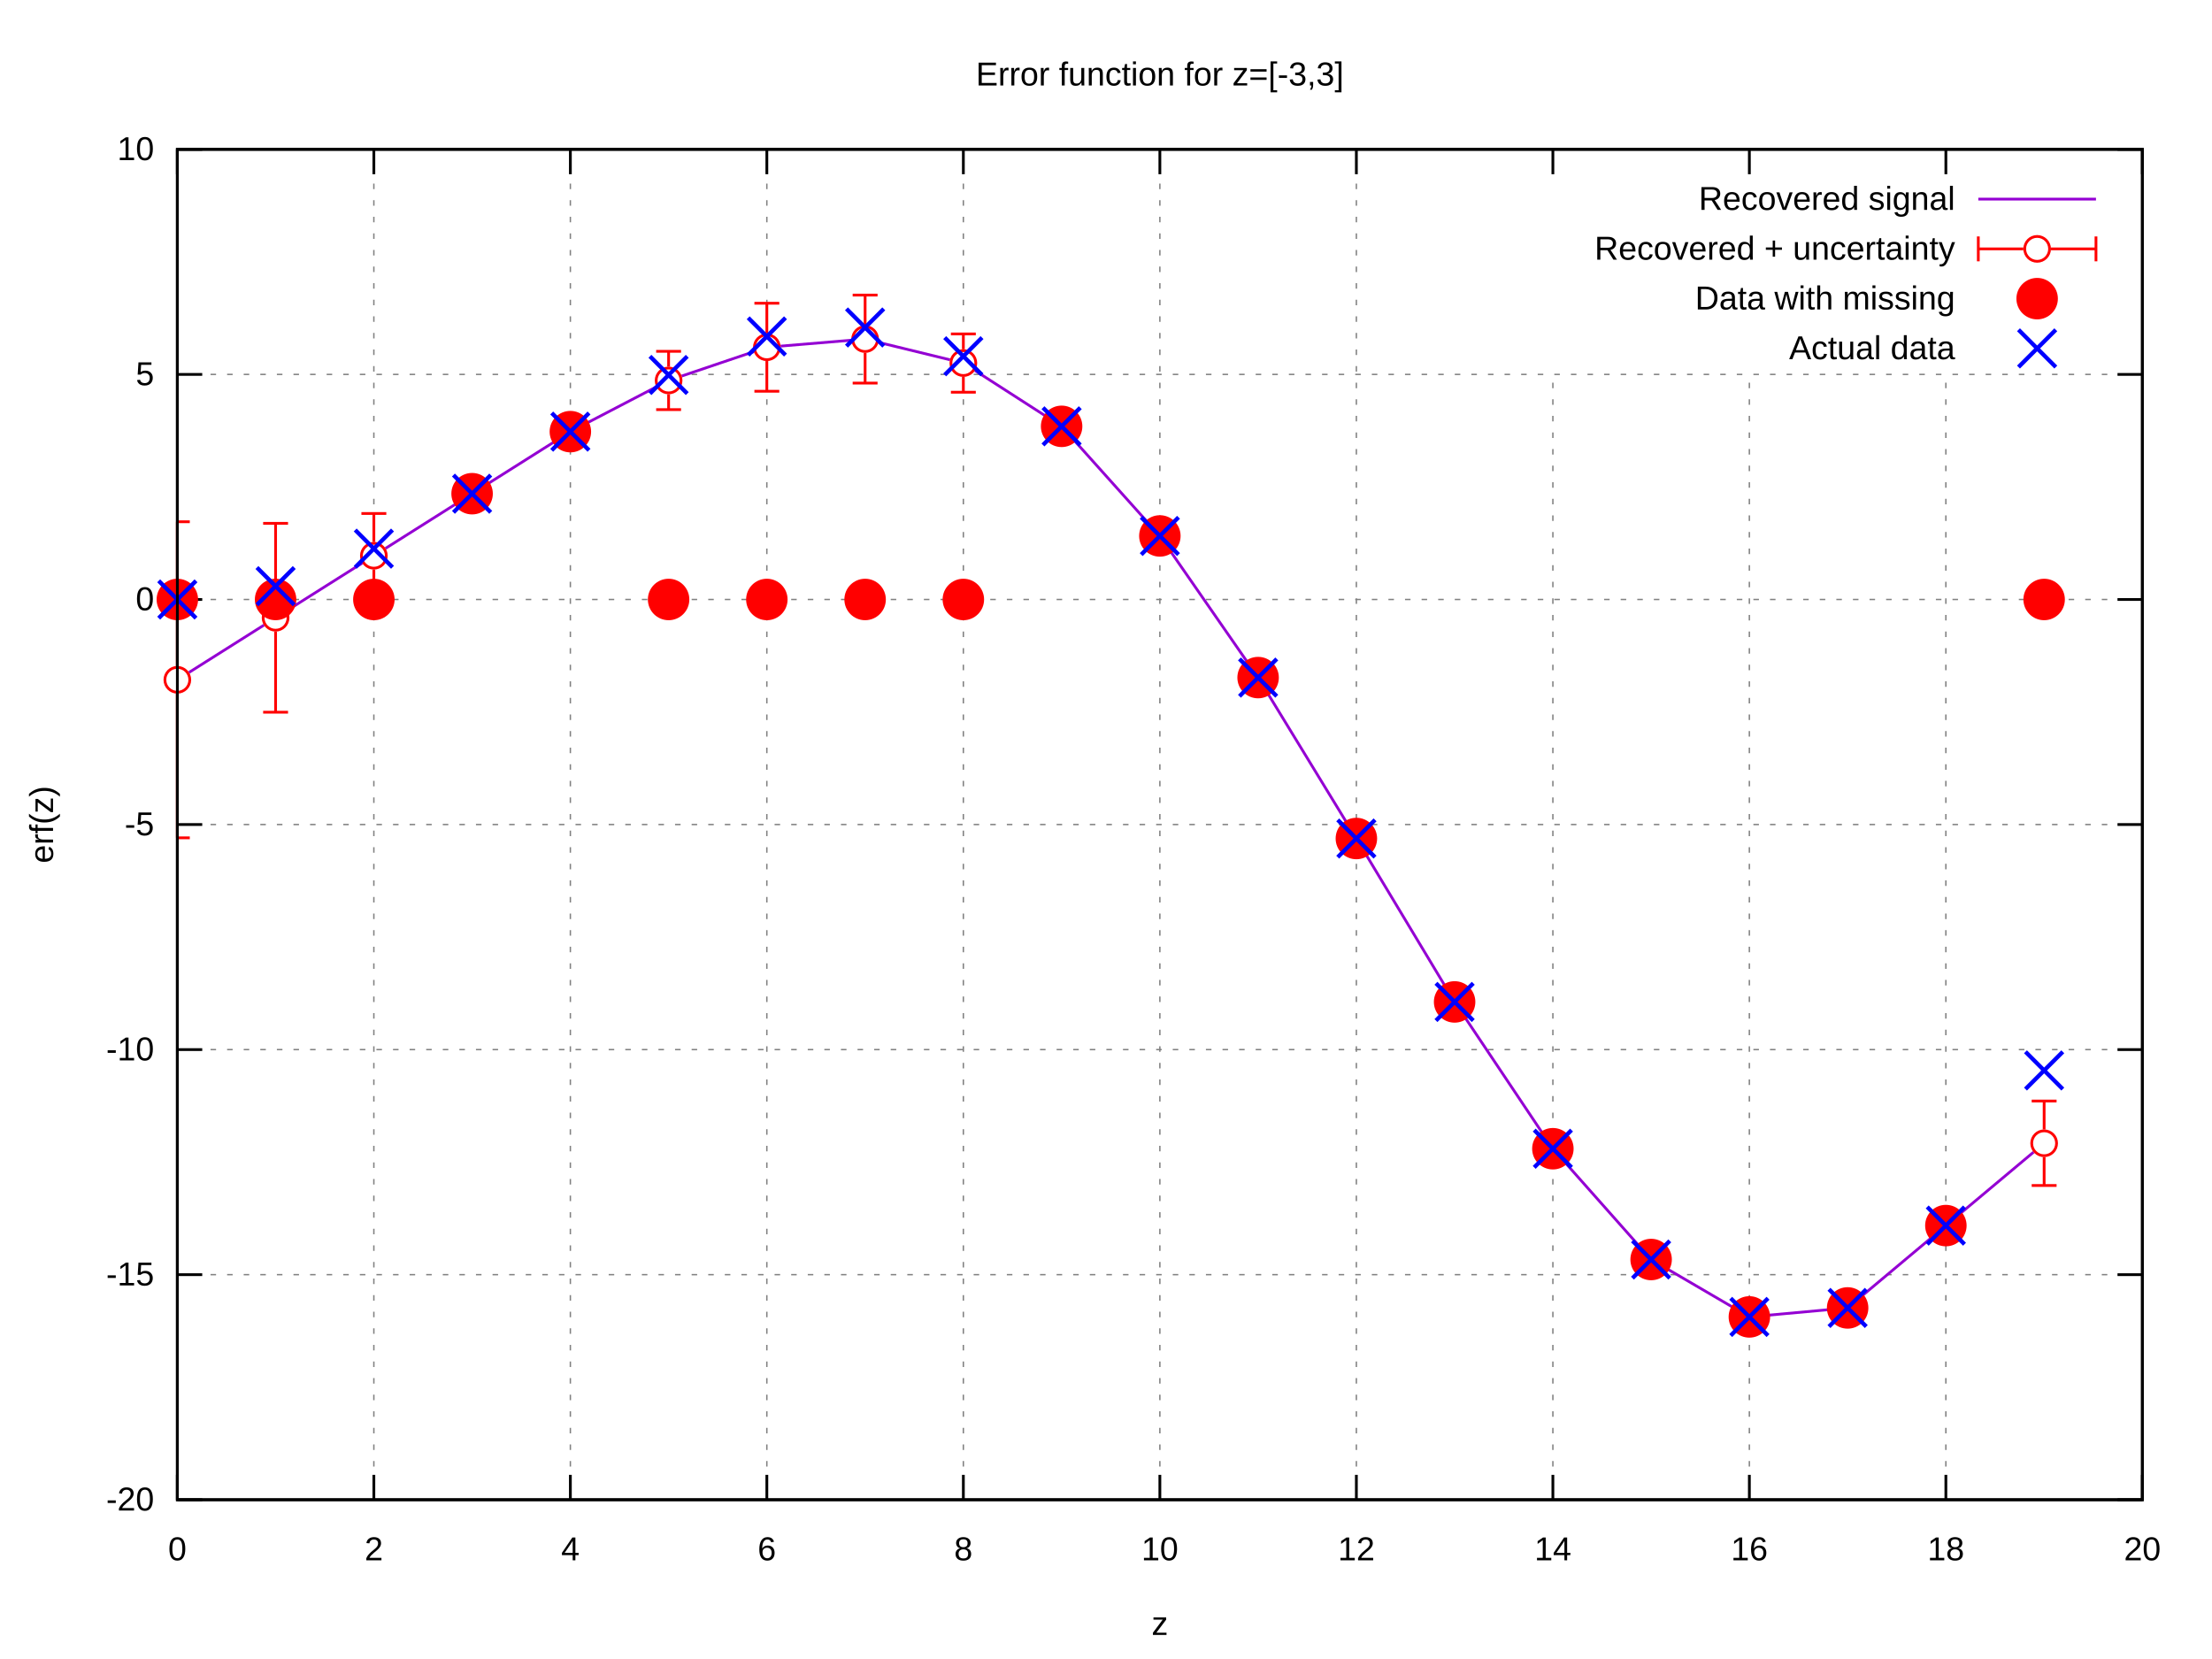
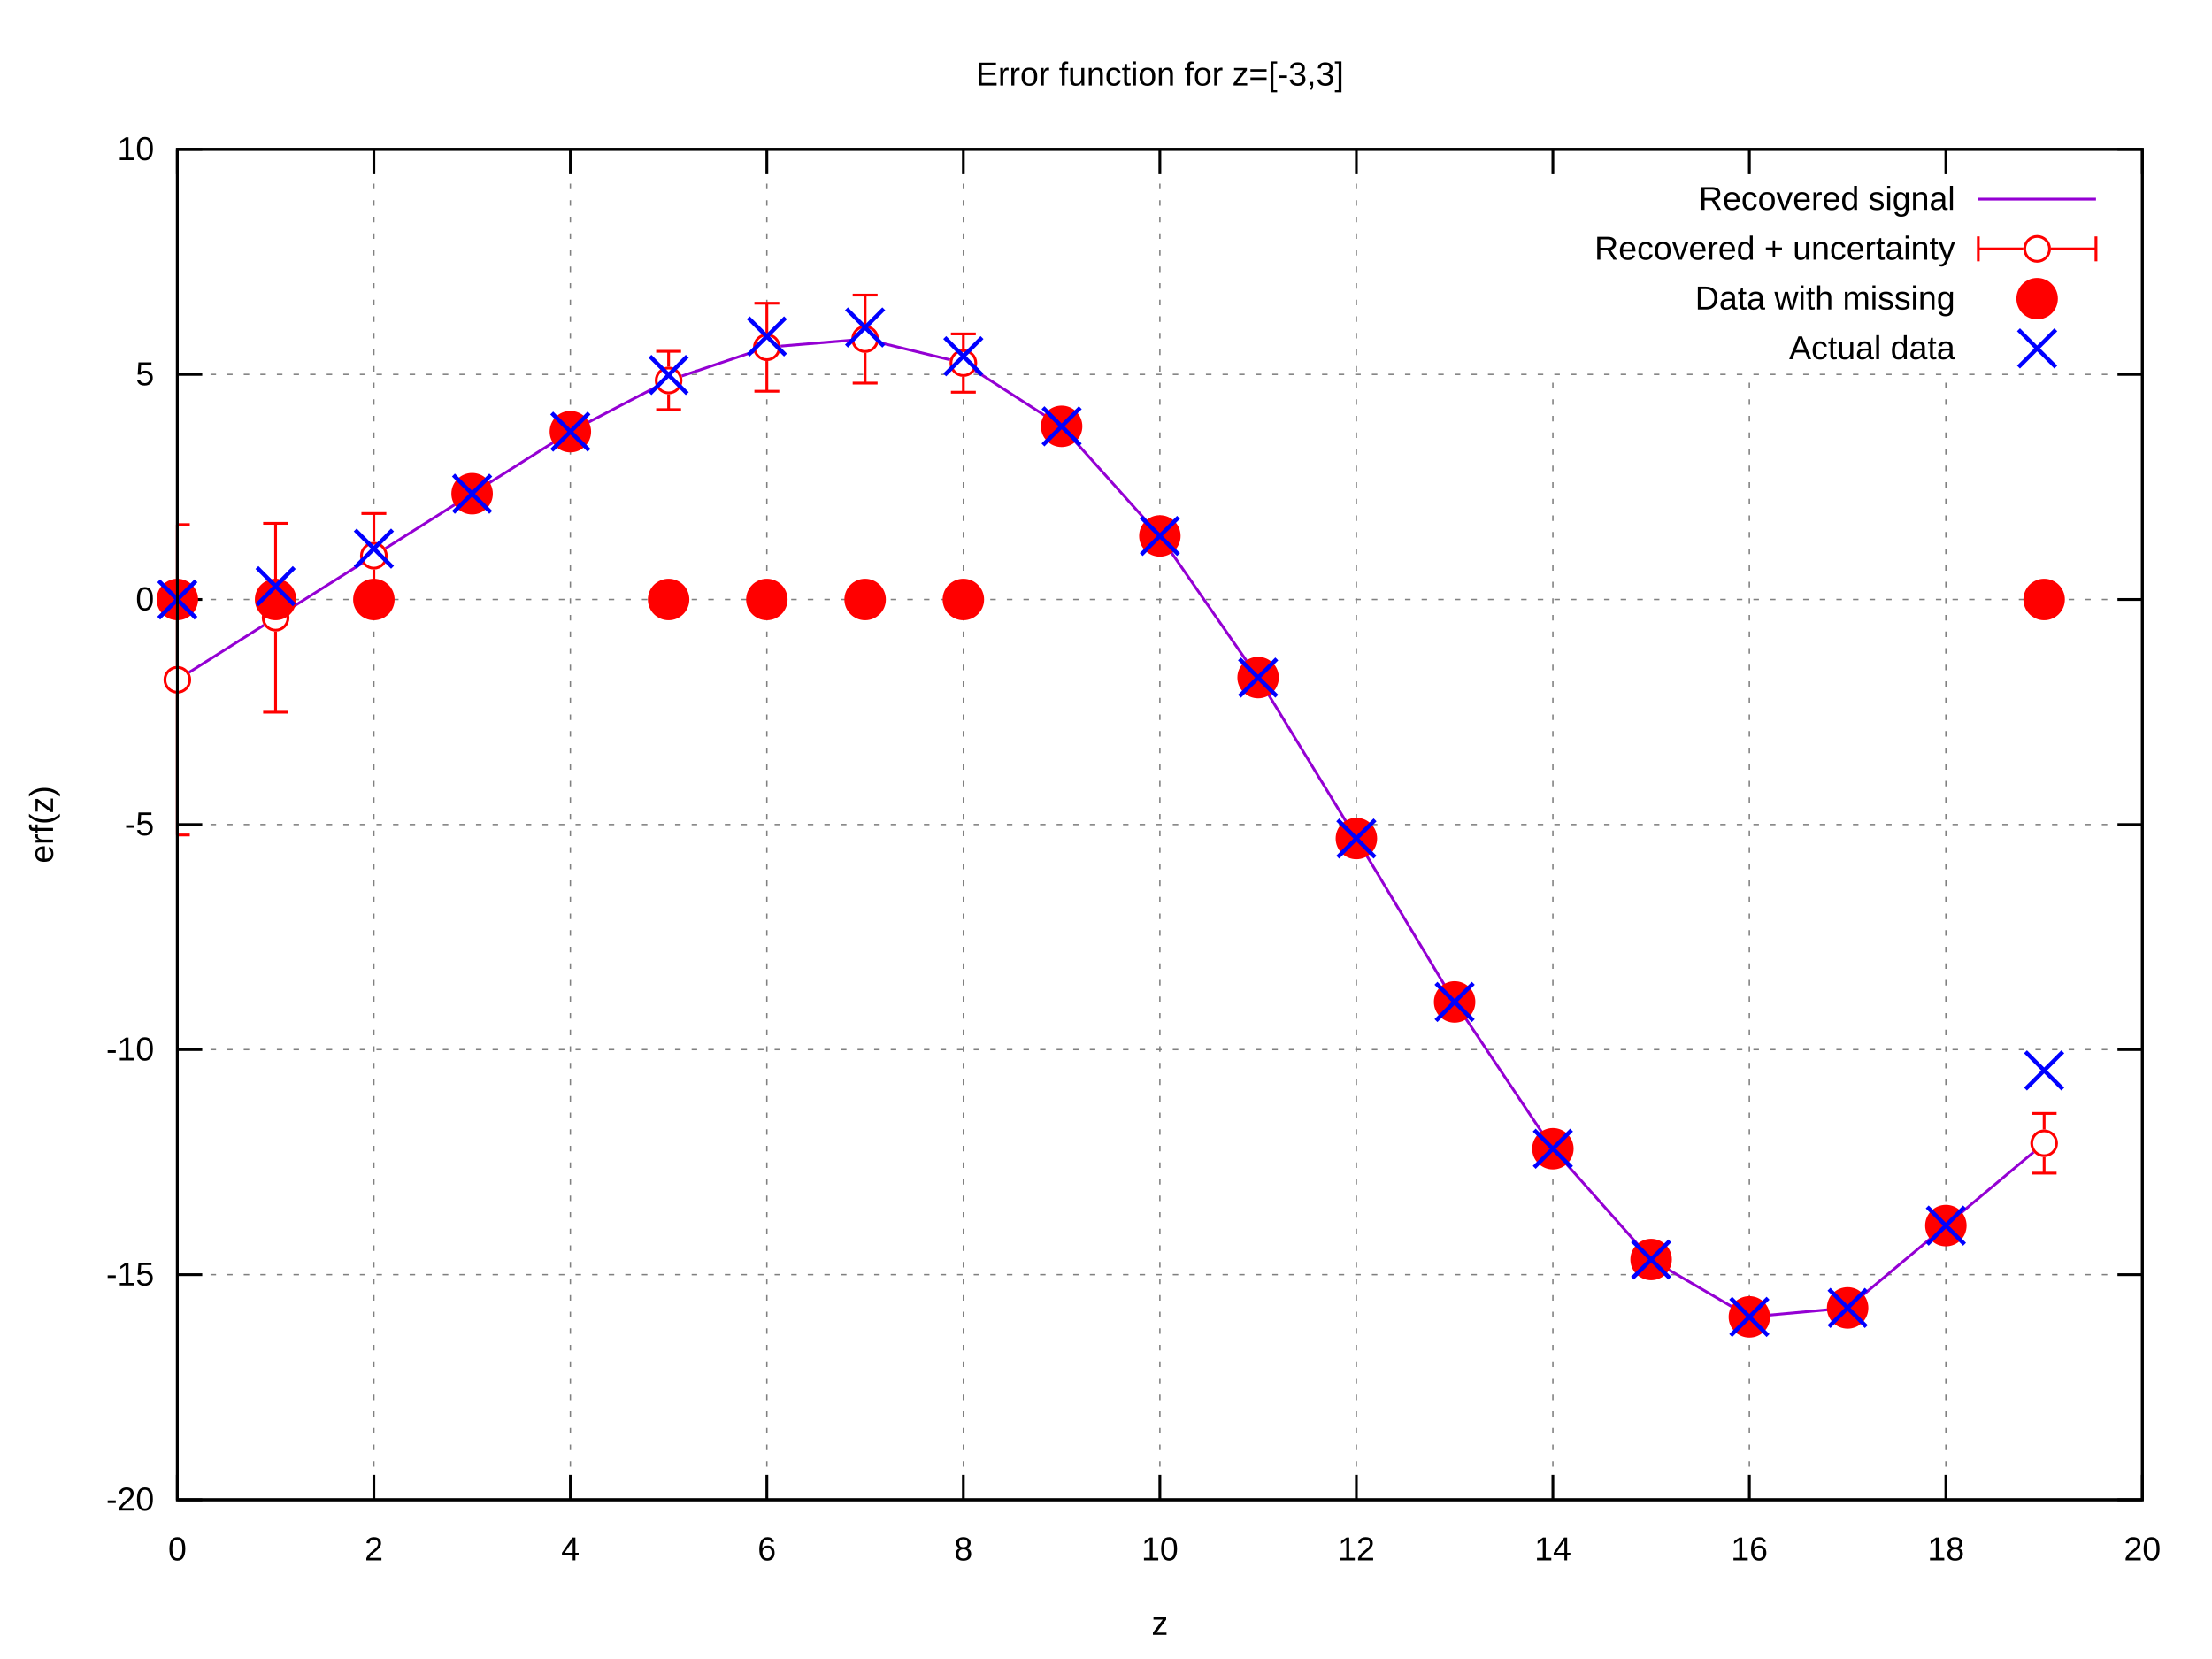
<svg xmlns="http://www.w3.org/2000/svg" xmlns:xlink="http://www.w3.org/1999/xlink" width="800" height="600" viewBox="0 0 800 600">
  <g id="gnuplot_canvas">
    <rect x="0" y="0" width="800" height="600" fill="none" />
    <defs>
      <circle id="gpDot" r="0.5" stroke-width="0.5" stroke="currentColor" />
      <path id="gpPt0" stroke-width="0.222" stroke="currentColor" d="M-1,0 h2 M0,-1 v2" />
      <path id="gpPt1" stroke-width="0.222" stroke="currentColor" d="M-1,-1 L1,1 M1,-1 L-1,1" />
      <path id="gpPt2" stroke-width="0.222" stroke="currentColor" d="M-1,0 L1,0 M0,-1 L0,1 M-1,-1 L1,1 M-1,1 L1,-1" />
      <rect id="gpPt3" stroke-width="0.222" stroke="currentColor" x="-1" y="-1" width="2" height="2" />
      <rect id="gpPt4" stroke-width="0.222" stroke="currentColor" fill="currentColor" x="-1" y="-1" width="2" height="2" />
      <circle id="gpPt5" stroke-width="0.222" stroke="currentColor" cx="0" cy="0" r="1" />
      <use xlink:href="#gpPt5" id="gpPt6" fill="currentColor" stroke="none" />
      <path id="gpPt7" stroke-width="0.222" stroke="currentColor" d="M0,-1.33 L-1.33,0.67 L1.33,0.67 z" />
      <use xlink:href="#gpPt7" id="gpPt8" fill="currentColor" stroke="none" />
      <use xlink:href="#gpPt7" id="gpPt9" stroke="currentColor" transform="rotate(180)" />
      <use xlink:href="#gpPt9" id="gpPt10" fill="currentColor" stroke="none" />
      <use xlink:href="#gpPt3" id="gpPt11" stroke="currentColor" transform="rotate(45)" />
      <use xlink:href="#gpPt11" id="gpPt12" fill="currentColor" stroke="none" />
      <path id="gpPt13" stroke-width="0.222" stroke="currentColor" d="M0,1.330 L1.265,0.411 L0.782,-1.067 L-0.782,-1.076 L-1.265,0.411 z" />
      <use xlink:href="#gpPt13" id="gpPt14" fill="currentColor" stroke="none" />
      <filter id="textbox" filterUnits="objectBoundingBox" x="0" y="0" height="1" width="1">
        <feFlood flood-color="white" flood-opacity="1" result="bgnd" />
        <feComposite in="SourceGraphic" in2="bgnd" operator="atop" />
      </filter>
      <filter id="greybox" filterUnits="objectBoundingBox" x="0" y="0" height="1" width="1">
        <feFlood flood-color="lightgrey" flood-opacity="1" result="grey" />
        <feComposite in="SourceGraphic" in2="grey" operator="atop" />
      </filter>
    </defs>
    <g fill="none" color="white" stroke="currentColor" stroke-width="1.00" stroke-linecap="butt" stroke-linejoin="miter">
</g>
    <g fill="none" color="black" stroke="currentColor" stroke-width="1.00" stroke-linecap="butt" stroke-linejoin="miter">
</g>
    <g fill="none" color="black" stroke="black" stroke-width="0.50" stroke-linecap="butt" stroke-linejoin="miter">
</g>
    <g fill="none" color="gray" stroke="currentColor" stroke-width="0.50" stroke-linecap="butt" stroke-linejoin="miter">
      <path stroke="gray" stroke-dasharray="2,4" class="gridline" d="M64.14,542.40 L774.82,542.40  " />
    </g>
    <g fill="none" color="gray" stroke="gray" stroke-width="1.00" stroke-linecap="butt" stroke-linejoin="miter">
</g>
    <g fill="none" color="black" stroke="currentColor" stroke-width="1.00" stroke-linecap="butt" stroke-linejoin="miter">
      <path stroke="black" d="M64.14,542.40 L73.14,542.40 M774.82,542.40 L765.82,542.40  " />
      <g transform="translate(55.75,546.30)" stroke="none" fill="black" font-family="Arial" font-size="12.00" text-anchor="end">
        <text>
          <tspan font-family="Arial">-20</tspan>
        </text>
      </g>
    </g>
    <g fill="none" color="black" stroke="currentColor" stroke-width="1.00" stroke-linecap="butt" stroke-linejoin="miter">
</g>
    <g fill="none" color="black" stroke="black" stroke-width="0.50" stroke-linecap="butt" stroke-linejoin="miter">
</g>
    <g fill="none" color="gray" stroke="currentColor" stroke-width="0.50" stroke-linecap="butt" stroke-linejoin="miter">
      <path stroke="gray" stroke-dasharray="2,4" class="gridline" d="M64.14,461.00 L774.82,461.00  " />
    </g>
    <g fill="none" color="gray" stroke="gray" stroke-width="1.00" stroke-linecap="butt" stroke-linejoin="miter">
</g>
    <g fill="none" color="black" stroke="currentColor" stroke-width="1.00" stroke-linecap="butt" stroke-linejoin="miter">
      <path stroke="black" d="M64.14,461.00 L73.14,461.00 M774.82,461.00 L765.82,461.00  " />
      <g transform="translate(55.75,464.90)" stroke="none" fill="black" font-family="Arial" font-size="12.00" text-anchor="end">
        <text>
          <tspan font-family="Arial">-15</tspan>
        </text>
      </g>
    </g>
    <g fill="none" color="black" stroke="currentColor" stroke-width="1.00" stroke-linecap="butt" stroke-linejoin="miter">
</g>
    <g fill="none" color="black" stroke="black" stroke-width="0.50" stroke-linecap="butt" stroke-linejoin="miter">
</g>
    <g fill="none" color="gray" stroke="currentColor" stroke-width="0.50" stroke-linecap="butt" stroke-linejoin="miter">
      <path stroke="gray" stroke-dasharray="2,4" class="gridline" d="M64.14,379.60 L774.82,379.60  " />
    </g>
    <g fill="none" color="gray" stroke="gray" stroke-width="1.00" stroke-linecap="butt" stroke-linejoin="miter">
</g>
    <g fill="none" color="black" stroke="currentColor" stroke-width="1.00" stroke-linecap="butt" stroke-linejoin="miter">
      <path stroke="black" d="M64.14,379.60 L73.14,379.60 M774.82,379.60 L765.82,379.60  " />
      <g transform="translate(55.75,383.50)" stroke="none" fill="black" font-family="Arial" font-size="12.00" text-anchor="end">
        <text>
          <tspan font-family="Arial">-10</tspan>
        </text>
      </g>
    </g>
    <g fill="none" color="black" stroke="currentColor" stroke-width="1.00" stroke-linecap="butt" stroke-linejoin="miter">
</g>
    <g fill="none" color="black" stroke="black" stroke-width="0.50" stroke-linecap="butt" stroke-linejoin="miter">
</g>
    <g fill="none" color="gray" stroke="currentColor" stroke-width="0.50" stroke-linecap="butt" stroke-linejoin="miter">
      <path stroke="gray" stroke-dasharray="2,4" class="gridline" d="M64.14,298.20 L774.82,298.20  " />
    </g>
    <g fill="none" color="gray" stroke="gray" stroke-width="1.00" stroke-linecap="butt" stroke-linejoin="miter">
</g>
    <g fill="none" color="black" stroke="currentColor" stroke-width="1.00" stroke-linecap="butt" stroke-linejoin="miter">
      <path stroke="black" d="M64.14,298.20 L73.14,298.20 M774.82,298.20 L765.82,298.20  " />
      <g transform="translate(55.75,302.10)" stroke="none" fill="black" font-family="Arial" font-size="12.00" text-anchor="end">
        <text>
          <tspan font-family="Arial">-5</tspan>
        </text>
      </g>
    </g>
    <g fill="none" color="black" stroke="currentColor" stroke-width="1.00" stroke-linecap="butt" stroke-linejoin="miter">
</g>
    <g fill="none" color="black" stroke="black" stroke-width="0.50" stroke-linecap="butt" stroke-linejoin="miter">
</g>
    <g fill="none" color="gray" stroke="currentColor" stroke-width="0.50" stroke-linecap="butt" stroke-linejoin="miter">
      <path stroke="gray" stroke-dasharray="2,4" class="gridline" d="M64.14,216.81 L774.82,216.81  " />
    </g>
    <g fill="none" color="gray" stroke="gray" stroke-width="1.00" stroke-linecap="butt" stroke-linejoin="miter">
</g>
    <g fill="none" color="black" stroke="currentColor" stroke-width="1.00" stroke-linecap="butt" stroke-linejoin="miter">
      <path stroke="black" d="M64.14,216.81 L73.14,216.81 M774.82,216.81 L765.82,216.81  " />
      <g transform="translate(55.75,220.71)" stroke="none" fill="black" font-family="Arial" font-size="12.00" text-anchor="end">
        <text>
          <tspan font-family="Arial"> 0</tspan>
        </text>
      </g>
    </g>
    <g fill="none" color="black" stroke="currentColor" stroke-width="1.00" stroke-linecap="butt" stroke-linejoin="miter">
</g>
    <g fill="none" color="black" stroke="black" stroke-width="0.50" stroke-linecap="butt" stroke-linejoin="miter">
</g>
    <g fill="none" color="gray" stroke="currentColor" stroke-width="0.50" stroke-linecap="butt" stroke-linejoin="miter">
      <path stroke="gray" stroke-dasharray="2,4" class="gridline" d="M64.14,135.41 L774.82,135.41  " />
    </g>
    <g fill="none" color="gray" stroke="gray" stroke-width="1.00" stroke-linecap="butt" stroke-linejoin="miter">
</g>
    <g fill="none" color="black" stroke="currentColor" stroke-width="1.00" stroke-linecap="butt" stroke-linejoin="miter">
      <path stroke="black" d="M64.14,135.41 L73.14,135.41 M774.82,135.41 L765.82,135.41  " />
      <g transform="translate(55.75,139.31)" stroke="none" fill="black" font-family="Arial" font-size="12.00" text-anchor="end">
        <text>
          <tspan font-family="Arial"> 5</tspan>
        </text>
      </g>
    </g>
    <g fill="none" color="black" stroke="currentColor" stroke-width="1.00" stroke-linecap="butt" stroke-linejoin="miter">
</g>
    <g fill="none" color="black" stroke="black" stroke-width="0.50" stroke-linecap="butt" stroke-linejoin="miter">
</g>
    <g fill="none" color="gray" stroke="currentColor" stroke-width="0.50" stroke-linecap="butt" stroke-linejoin="miter">
      <path stroke="gray" stroke-dasharray="2,4" class="gridline" d="M64.14,54.01 L774.82,54.01  " />
    </g>
    <g fill="none" color="gray" stroke="gray" stroke-width="1.00" stroke-linecap="butt" stroke-linejoin="miter">
</g>
    <g fill="none" color="black" stroke="currentColor" stroke-width="1.00" stroke-linecap="butt" stroke-linejoin="miter">
      <path stroke="black" d="M64.14,54.01 L73.14,54.01 M774.82,54.01 L765.82,54.01  " />
      <g transform="translate(55.75,57.91)" stroke="none" fill="black" font-family="Arial" font-size="12.00" text-anchor="end">
        <text>
          <tspan font-family="Arial"> 10</tspan>
        </text>
      </g>
    </g>
    <g fill="none" color="black" stroke="currentColor" stroke-width="1.00" stroke-linecap="butt" stroke-linejoin="miter">
</g>
    <g fill="none" color="black" stroke="black" stroke-width="0.50" stroke-linecap="butt" stroke-linejoin="miter">
</g>
    <g fill="none" color="gray" stroke="currentColor" stroke-width="0.50" stroke-linecap="butt" stroke-linejoin="miter">
      <path stroke="gray" stroke-dasharray="2,4" class="gridline" d="M64.14,542.40 L64.14,54.01  " />
    </g>
    <g fill="none" color="gray" stroke="gray" stroke-width="1.00" stroke-linecap="butt" stroke-linejoin="miter">
</g>
    <g fill="none" color="black" stroke="currentColor" stroke-width="1.00" stroke-linecap="butt" stroke-linejoin="miter">
      <path stroke="black" d="M64.14,542.40 L64.14,533.40 M64.14,54.01 L64.14,63.01  " />
      <g transform="translate(64.14,564.30)" stroke="none" fill="black" font-family="Arial" font-size="12.00" text-anchor="middle">
        <text>
          <tspan font-family="Arial"> 0</tspan>
        </text>
      </g>
    </g>
    <g fill="none" color="black" stroke="currentColor" stroke-width="1.00" stroke-linecap="butt" stroke-linejoin="miter">
</g>
    <g fill="none" color="black" stroke="black" stroke-width="0.50" stroke-linecap="butt" stroke-linejoin="miter">
</g>
    <g fill="none" color="gray" stroke="currentColor" stroke-width="0.50" stroke-linecap="butt" stroke-linejoin="miter">
      <path stroke="gray" stroke-dasharray="2,4" class="gridline" d="M135.21,542.40 L135.21,54.01  " />
    </g>
    <g fill="none" color="gray" stroke="gray" stroke-width="1.00" stroke-linecap="butt" stroke-linejoin="miter">
</g>
    <g fill="none" color="black" stroke="currentColor" stroke-width="1.00" stroke-linecap="butt" stroke-linejoin="miter">
      <path stroke="black" d="M135.21,542.40 L135.21,533.40 M135.21,54.01 L135.21,63.01  " />
      <g transform="translate(135.21,564.30)" stroke="none" fill="black" font-family="Arial" font-size="12.00" text-anchor="middle">
        <text>
          <tspan font-family="Arial"> 2</tspan>
        </text>
      </g>
    </g>
    <g fill="none" color="black" stroke="currentColor" stroke-width="1.00" stroke-linecap="butt" stroke-linejoin="miter">
</g>
    <g fill="none" color="black" stroke="black" stroke-width="0.50" stroke-linecap="butt" stroke-linejoin="miter">
</g>
    <g fill="none" color="gray" stroke="currentColor" stroke-width="0.50" stroke-linecap="butt" stroke-linejoin="miter">
      <path stroke="gray" stroke-dasharray="2,4" class="gridline" d="M206.28,542.40 L206.28,54.01  " />
    </g>
    <g fill="none" color="gray" stroke="gray" stroke-width="1.00" stroke-linecap="butt" stroke-linejoin="miter">
</g>
    <g fill="none" color="black" stroke="currentColor" stroke-width="1.00" stroke-linecap="butt" stroke-linejoin="miter">
      <path stroke="black" d="M206.28,542.40 L206.28,533.40 M206.28,54.01 L206.28,63.01  " />
      <g transform="translate(206.28,564.30)" stroke="none" fill="black" font-family="Arial" font-size="12.00" text-anchor="middle">
        <text>
          <tspan font-family="Arial"> 4</tspan>
        </text>
      </g>
    </g>
    <g fill="none" color="black" stroke="currentColor" stroke-width="1.00" stroke-linecap="butt" stroke-linejoin="miter">
</g>
    <g fill="none" color="black" stroke="black" stroke-width="0.50" stroke-linecap="butt" stroke-linejoin="miter">
</g>
    <g fill="none" color="gray" stroke="currentColor" stroke-width="0.50" stroke-linecap="butt" stroke-linejoin="miter">
      <path stroke="gray" stroke-dasharray="2,4" class="gridline" d="M277.34,542.40 L277.34,54.01  " />
    </g>
    <g fill="none" color="gray" stroke="gray" stroke-width="1.00" stroke-linecap="butt" stroke-linejoin="miter">
</g>
    <g fill="none" color="black" stroke="currentColor" stroke-width="1.00" stroke-linecap="butt" stroke-linejoin="miter">
      <path stroke="black" d="M277.34,542.40 L277.34,533.40 M277.34,54.01 L277.34,63.01  " />
      <g transform="translate(277.34,564.30)" stroke="none" fill="black" font-family="Arial" font-size="12.00" text-anchor="middle">
        <text>
          <tspan font-family="Arial"> 6</tspan>
        </text>
      </g>
    </g>
    <g fill="none" color="black" stroke="currentColor" stroke-width="1.00" stroke-linecap="butt" stroke-linejoin="miter">
</g>
    <g fill="none" color="black" stroke="black" stroke-width="0.50" stroke-linecap="butt" stroke-linejoin="miter">
</g>
    <g fill="none" color="gray" stroke="currentColor" stroke-width="0.50" stroke-linecap="butt" stroke-linejoin="miter">
      <path stroke="gray" stroke-dasharray="2,4" class="gridline" d="M348.41,542.40 L348.41,54.01  " />
    </g>
    <g fill="none" color="gray" stroke="gray" stroke-width="1.00" stroke-linecap="butt" stroke-linejoin="miter">
</g>
    <g fill="none" color="black" stroke="currentColor" stroke-width="1.00" stroke-linecap="butt" stroke-linejoin="miter">
      <path stroke="black" d="M348.41,542.40 L348.41,533.40 M348.41,54.01 L348.41,63.01  " />
      <g transform="translate(348.41,564.30)" stroke="none" fill="black" font-family="Arial" font-size="12.00" text-anchor="middle">
        <text>
          <tspan font-family="Arial"> 8</tspan>
        </text>
      </g>
    </g>
    <g fill="none" color="black" stroke="currentColor" stroke-width="1.00" stroke-linecap="butt" stroke-linejoin="miter">
</g>
    <g fill="none" color="black" stroke="black" stroke-width="0.50" stroke-linecap="butt" stroke-linejoin="miter">
</g>
    <g fill="none" color="gray" stroke="currentColor" stroke-width="0.50" stroke-linecap="butt" stroke-linejoin="miter">
      <path stroke="gray" stroke-dasharray="2,4" class="gridline" d="M419.48,542.40 L419.48,54.01  " />
    </g>
    <g fill="none" color="gray" stroke="gray" stroke-width="1.00" stroke-linecap="butt" stroke-linejoin="miter">
</g>
    <g fill="none" color="black" stroke="currentColor" stroke-width="1.00" stroke-linecap="butt" stroke-linejoin="miter">
      <path stroke="black" d="M419.48,542.40 L419.48,533.40 M419.48,54.01 L419.48,63.01  " />
      <g transform="translate(419.48,564.30)" stroke="none" fill="black" font-family="Arial" font-size="12.00" text-anchor="middle">
        <text>
          <tspan font-family="Arial"> 10</tspan>
        </text>
      </g>
    </g>
    <g fill="none" color="black" stroke="currentColor" stroke-width="1.00" stroke-linecap="butt" stroke-linejoin="miter">
</g>
    <g fill="none" color="black" stroke="black" stroke-width="0.50" stroke-linecap="butt" stroke-linejoin="miter">
</g>
    <g fill="none" color="gray" stroke="currentColor" stroke-width="0.50" stroke-linecap="butt" stroke-linejoin="miter">
      <path stroke="gray" stroke-dasharray="2,4" class="gridline" d="M490.55,542.40 L490.55,54.01  " />
    </g>
    <g fill="none" color="gray" stroke="gray" stroke-width="1.00" stroke-linecap="butt" stroke-linejoin="miter">
</g>
    <g fill="none" color="black" stroke="currentColor" stroke-width="1.00" stroke-linecap="butt" stroke-linejoin="miter">
      <path stroke="black" d="M490.55,542.40 L490.55,533.40 M490.55,54.01 L490.55,63.01  " />
      <g transform="translate(490.55,564.30)" stroke="none" fill="black" font-family="Arial" font-size="12.00" text-anchor="middle">
        <text>
          <tspan font-family="Arial"> 12</tspan>
        </text>
      </g>
    </g>
    <g fill="none" color="black" stroke="currentColor" stroke-width="1.00" stroke-linecap="butt" stroke-linejoin="miter">
</g>
    <g fill="none" color="black" stroke="black" stroke-width="0.50" stroke-linecap="butt" stroke-linejoin="miter">
</g>
    <g fill="none" color="gray" stroke="currentColor" stroke-width="0.50" stroke-linecap="butt" stroke-linejoin="miter">
      <path stroke="gray" stroke-dasharray="2,4" class="gridline" d="M561.62,542.40 L561.62,135.01 M561.62,63.01 L561.62,54.01  " />
    </g>
    <g fill="none" color="gray" stroke="gray" stroke-width="1.00" stroke-linecap="butt" stroke-linejoin="miter">
</g>
    <g fill="none" color="black" stroke="currentColor" stroke-width="1.00" stroke-linecap="butt" stroke-linejoin="miter">
      <path stroke="black" d="M561.62,542.40 L561.62,533.40 M561.62,54.01 L561.62,63.01  " />
      <g transform="translate(561.62,564.30)" stroke="none" fill="black" font-family="Arial" font-size="12.00" text-anchor="middle">
        <text>
          <tspan font-family="Arial"> 14</tspan>
        </text>
      </g>
    </g>
    <g fill="none" color="black" stroke="currentColor" stroke-width="1.00" stroke-linecap="butt" stroke-linejoin="miter">
</g>
    <g fill="none" color="black" stroke="black" stroke-width="0.50" stroke-linecap="butt" stroke-linejoin="miter">
</g>
    <g fill="none" color="gray" stroke="currentColor" stroke-width="0.50" stroke-linecap="butt" stroke-linejoin="miter">
      <path stroke="gray" stroke-dasharray="2,4" class="gridline" d="M632.68,542.40 L632.68,135.01 M632.68,63.01 L632.68,54.01  " />
    </g>
    <g fill="none" color="gray" stroke="gray" stroke-width="1.00" stroke-linecap="butt" stroke-linejoin="miter">
</g>
    <g fill="none" color="black" stroke="currentColor" stroke-width="1.00" stroke-linecap="butt" stroke-linejoin="miter">
      <path stroke="black" d="M632.68,542.40 L632.68,533.40 M632.68,54.01 L632.68,63.01  " />
      <g transform="translate(632.68,564.30)" stroke="none" fill="black" font-family="Arial" font-size="12.00" text-anchor="middle">
        <text>
          <tspan font-family="Arial"> 16</tspan>
        </text>
      </g>
    </g>
    <g fill="none" color="black" stroke="currentColor" stroke-width="1.00" stroke-linecap="butt" stroke-linejoin="miter">
</g>
    <g fill="none" color="black" stroke="black" stroke-width="0.50" stroke-linecap="butt" stroke-linejoin="miter">
</g>
    <g fill="none" color="gray" stroke="currentColor" stroke-width="0.50" stroke-linecap="butt" stroke-linejoin="miter">
      <path stroke="gray" stroke-dasharray="2,4" class="gridline" d="M703.75,542.40 L703.75,135.01 M703.75,63.01 L703.75,54.01  " />
    </g>
    <g fill="none" color="gray" stroke="gray" stroke-width="1.00" stroke-linecap="butt" stroke-linejoin="miter">
</g>
    <g fill="none" color="black" stroke="currentColor" stroke-width="1.00" stroke-linecap="butt" stroke-linejoin="miter">
      <path stroke="black" d="M703.75,542.40 L703.75,533.40 M703.75,54.01 L703.75,63.01  " />
      <g transform="translate(703.75,564.30)" stroke="none" fill="black" font-family="Arial" font-size="12.00" text-anchor="middle">
        <text>
          <tspan font-family="Arial"> 18</tspan>
        </text>
      </g>
    </g>
    <g fill="none" color="black" stroke="currentColor" stroke-width="1.00" stroke-linecap="butt" stroke-linejoin="miter">
</g>
    <g fill="none" color="black" stroke="black" stroke-width="0.50" stroke-linecap="butt" stroke-linejoin="miter">
</g>
    <g fill="none" color="gray" stroke="currentColor" stroke-width="0.50" stroke-linecap="butt" stroke-linejoin="miter">
      <path stroke="gray" stroke-dasharray="2,4" class="gridline" d="M774.82,542.40 L774.82,54.01  " />
    </g>
    <g fill="none" color="gray" stroke="gray" stroke-width="1.00" stroke-linecap="butt" stroke-linejoin="miter">
</g>
    <g fill="none" color="black" stroke="currentColor" stroke-width="1.00" stroke-linecap="butt" stroke-linejoin="miter">
      <path stroke="black" d="M774.82,542.40 L774.82,533.40 M774.82,54.01 L774.82,63.01  " />
      <g transform="translate(774.82,564.30)" stroke="none" fill="black" font-family="Arial" font-size="12.00" text-anchor="middle">
        <text>
          <tspan font-family="Arial"> 20</tspan>
        </text>
      </g>
    </g>
    <g fill="none" color="black" stroke="currentColor" stroke-width="1.00" stroke-linecap="butt" stroke-linejoin="miter">
</g>
    <g fill="none" color="black" stroke="currentColor" stroke-width="1.00" stroke-linecap="butt" stroke-linejoin="miter">
      <path stroke="black" d="M64.14,54.01 L64.14,542.40 L774.82,542.40 L774.82,54.01 L64.14,54.01 Z  " />
    </g>
    <g fill="none" color="black" stroke="currentColor" stroke-width="1.00" stroke-linecap="butt" stroke-linejoin="miter">
</g>
    <g id="gnuplot_plot_1">
      <g fill="none" color="black" stroke="currentColor" stroke-width="1.00" stroke-linecap="butt" stroke-linejoin="miter">
        <g transform="translate(707.09,75.91)" stroke="none" fill="black" font-family="Arial" font-size="12.00" text-anchor="end">
          <text>
            <tspan font-family="Arial">Recovered signal</tspan>
          </text>
        </g>
      </g>
      <g fill="none" color="black" stroke="currentColor" stroke-width="1.00" stroke-linecap="butt" stroke-linejoin="miter">
        <path stroke="rgb(148,   0, 211)" d="M715.48,72.01 L758.04,72.01 M64.14,245.86 L99.67,223.42 L135.21,200.99 L170.74,178.55 L206.28,156.11 L241.81,137.60   L277.34,125.59 L312.88,122.63 L348.41,131.31 L383.95,154.19 L419.48,193.83 L455.01,245.06 L490.55,303.26 L526.08,362.36   L561.62,415.45 L597.15,455.52 L632.68,476.28 L668.22,473.03 L703.75,443.25 L739.29,413.48  " />
      </g>
    </g>
    <g id="gnuplot_plot_2">
      <g fill="none" color="black" stroke="currentColor" stroke-width="1.00" stroke-linecap="butt" stroke-linejoin="miter">
        <g transform="translate(707.09,93.91)" stroke="none" fill="black" font-family="Arial" font-size="12.00" text-anchor="end">
          <text>
            <tspan font-family="Arial">Recovered + uncertainty</tspan>
          </text>
        </g>
      </g>
      <g fill="none" color="black" stroke="currentColor" stroke-width="1.00" stroke-linecap="butt" stroke-linejoin="miter">
-         <path stroke="rgb(255,   0,   0)" d="M715.48,90.01 L758.04,90.01 M715.48,85.51 L715.48,94.51 M758.04,85.51 L758.04,94.51 M64.14,303.01 L64.14,188.70   M64.14,303.01 L68.64,303.01 M64.14,188.70 L68.64,188.70 M99.67,257.58 L99.67,189.27 M95.17,257.58 L104.17,257.58   M95.17,189.27 L104.17,189.27 M135.21,216.26 L135.21,185.71 M130.71,216.26 L139.71,216.26 M130.71,185.71 L139.71,185.71   M241.81,148.14 L241.81,127.06 M237.31,148.14 L246.31,148.14 M237.31,127.06 L246.31,127.06 M277.34,141.50 L277.34,109.67   M272.84,141.50 L281.84,141.50 M272.84,109.67 L281.84,109.67 M312.88,138.55 L312.88,106.72 M308.38,138.55 L317.38,138.55   M308.38,106.72 L317.38,106.72 M348.41,141.85 L348.41,120.77 M343.91,141.85 L352.91,141.85 M343.91,120.77 L352.91,120.77   M739.29,428.75 L739.29,398.20 M734.79,428.75 L743.79,428.75 M734.79,398.20 L743.79,398.20  " />
+         <path stroke="rgb(255,   0,   0)" d="M715.48,90.01 L758.04,90.01 M715.48,85.51 L715.48,94.51 M758.04,85.51 L758.04,94.51 M64.14,301.98 L64.14,189.73   M64.14,301.98 L68.64,301.98 M64.14,189.73 L68.64,189.73 M99.67,257.58 L99.67,189.27 M95.17,257.58 L104.17,257.58   M95.17,189.27 L104.17,189.27 M135.21,216.26 L135.21,185.71 M130.71,216.26 L139.71,216.26 M130.71,185.71 L139.71,185.71   M241.81,148.14 L241.81,127.06 M237.31,148.14 L246.31,148.14 M237.31,127.06 L246.31,127.06 M277.34,141.50 L277.34,109.67   M272.84,141.50 L281.84,141.50 M272.84,109.67 L281.84,109.67 M312.88,138.55 L312.88,106.72 M308.38,138.55 L317.38,138.55   M308.38,106.72 L317.38,106.72 M348.41,141.85 L348.41,120.77 M343.91,141.85 L352.91,141.85 M343.91,120.77 L352.91,120.77   M739.29,424.28 L739.29,402.68 M734.79,424.28 L743.79,424.28 M734.79,402.68 L743.79,402.68  " />
      </g>
      <g fill="none" color="black" stroke="currentColor" stroke-width="1.00" stroke-linecap="butt" stroke-linejoin="miter">
        <use xlink:href="#gpPt6" transform="translate(64.14,245.86) scale(4.50)" color="white" />
      </g>
      <g fill="none" color="black" stroke="currentColor" stroke-width="1.00" stroke-linecap="butt" stroke-linejoin="miter">
        <use xlink:href="#gpPt5" transform="translate(64.14,245.86) scale(4.50)" color="rgb(255,   0,   0)" />
        <use xlink:href="#gpPt6" transform="translate(99.67,223.42) scale(4.50)" color="white" />
      </g>
      <g fill="none" color="black" stroke="currentColor" stroke-width="1.00" stroke-linecap="butt" stroke-linejoin="miter">
        <use xlink:href="#gpPt5" transform="translate(99.67,223.42) scale(4.50)" color="rgb(255,   0,   0)" />
        <use xlink:href="#gpPt6" transform="translate(135.21,200.99) scale(4.50)" color="white" />
      </g>
      <g fill="none" color="black" stroke="currentColor" stroke-width="1.00" stroke-linecap="butt" stroke-linejoin="miter">
        <use xlink:href="#gpPt5" transform="translate(135.21,200.99) scale(4.50)" color="rgb(255,   0,   0)" />
        <use xlink:href="#gpPt6" transform="translate(241.81,137.60) scale(4.50)" color="white" />
      </g>
      <g fill="none" color="black" stroke="currentColor" stroke-width="1.00" stroke-linecap="butt" stroke-linejoin="miter">
        <use xlink:href="#gpPt5" transform="translate(241.81,137.60) scale(4.50)" color="rgb(255,   0,   0)" />
        <use xlink:href="#gpPt6" transform="translate(277.34,125.59) scale(4.50)" color="white" />
      </g>
      <g fill="none" color="black" stroke="currentColor" stroke-width="1.00" stroke-linecap="butt" stroke-linejoin="miter">
        <use xlink:href="#gpPt5" transform="translate(277.34,125.59) scale(4.50)" color="rgb(255,   0,   0)" />
        <use xlink:href="#gpPt6" transform="translate(312.88,122.63) scale(4.50)" color="white" />
      </g>
      <g fill="none" color="black" stroke="currentColor" stroke-width="1.00" stroke-linecap="butt" stroke-linejoin="miter">
        <use xlink:href="#gpPt5" transform="translate(312.88,122.63) scale(4.50)" color="rgb(255,   0,   0)" />
        <use xlink:href="#gpPt6" transform="translate(348.41,131.31) scale(4.50)" color="white" />
      </g>
      <g fill="none" color="black" stroke="currentColor" stroke-width="1.00" stroke-linecap="butt" stroke-linejoin="miter">
        <use xlink:href="#gpPt5" transform="translate(348.41,131.31) scale(4.50)" color="rgb(255,   0,   0)" />
        <use xlink:href="#gpPt6" transform="translate(739.29,413.48) scale(4.50)" color="white" />
      </g>
      <g fill="none" color="black" stroke="currentColor" stroke-width="1.00" stroke-linecap="butt" stroke-linejoin="miter">
        <use xlink:href="#gpPt5" transform="translate(739.29,413.48) scale(4.50)" color="rgb(255,   0,   0)" />
        <use xlink:href="#gpPt6" transform="translate(736.76,90.01) scale(4.50)" color="white" />
      </g>
      <g fill="none" color="black" stroke="currentColor" stroke-width="1.00" stroke-linecap="butt" stroke-linejoin="miter">
        <use xlink:href="#gpPt5" transform="translate(736.76,90.01) scale(4.50)" color="rgb(255,   0,   0)" />
      </g>
    </g>
    <g id="gnuplot_plot_3">
      <g fill="none" color="black" stroke="currentColor" stroke-width="1.00" stroke-linecap="butt" stroke-linejoin="miter">
        <g transform="translate(707.09,111.91)" stroke="none" fill="black" font-family="Arial" font-size="12.00" text-anchor="end">
          <text>
            <tspan font-family="Arial">Data with missing</tspan>
          </text>
        </g>
      </g>
      <g fill="none" color="black" stroke="currentColor" stroke-width="1.00" stroke-linecap="butt" stroke-linejoin="miter">
        <use xlink:href="#gpPt6" transform="translate(64.14,216.81) scale(6.75)" color="rgb(255,   0,   0)" />
        <use xlink:href="#gpPt6" transform="translate(99.67,216.81) scale(6.75)" color="rgb(255,   0,   0)" />
        <use xlink:href="#gpPt6" transform="translate(135.21,216.81) scale(6.75)" color="rgb(255,   0,   0)" />
        <use xlink:href="#gpPt6" transform="translate(170.74,178.55) scale(6.75)" color="rgb(255,   0,   0)" />
        <use xlink:href="#gpPt6" transform="translate(206.28,156.11) scale(6.75)" color="rgb(255,   0,   0)" />
        <use xlink:href="#gpPt6" transform="translate(241.81,216.81) scale(6.75)" color="rgb(255,   0,   0)" />
        <use xlink:href="#gpPt6" transform="translate(277.34,216.81) scale(6.75)" color="rgb(255,   0,   0)" />
        <use xlink:href="#gpPt6" transform="translate(312.88,216.81) scale(6.75)" color="rgb(255,   0,   0)" />
        <use xlink:href="#gpPt6" transform="translate(348.41,216.81) scale(6.75)" color="rgb(255,   0,   0)" />
        <use xlink:href="#gpPt6" transform="translate(383.95,154.19) scale(6.75)" color="rgb(255,   0,   0)" />
        <use xlink:href="#gpPt6" transform="translate(419.48,193.83) scale(6.75)" color="rgb(255,   0,   0)" />
        <use xlink:href="#gpPt6" transform="translate(455.01,245.06) scale(6.75)" color="rgb(255,   0,   0)" />
        <use xlink:href="#gpPt6" transform="translate(490.55,303.26) scale(6.75)" color="rgb(255,   0,   0)" />
        <use xlink:href="#gpPt6" transform="translate(526.08,362.36) scale(6.75)" color="rgb(255,   0,   0)" />
        <use xlink:href="#gpPt6" transform="translate(561.62,415.45) scale(6.75)" color="rgb(255,   0,   0)" />
        <use xlink:href="#gpPt6" transform="translate(597.15,455.52) scale(6.75)" color="rgb(255,   0,   0)" />
        <use xlink:href="#gpPt6" transform="translate(632.68,476.28) scale(6.75)" color="rgb(255,   0,   0)" />
        <use xlink:href="#gpPt6" transform="translate(668.22,473.03) scale(6.75)" color="rgb(255,   0,   0)" />
        <use xlink:href="#gpPt6" transform="translate(703.75,443.25) scale(6.75)" color="rgb(255,   0,   0)" />
        <use xlink:href="#gpPt6" transform="translate(739.29,216.81) scale(6.75)" color="rgb(255,   0,   0)" />
        <use xlink:href="#gpPt6" transform="translate(736.76,108.01) scale(6.75)" color="rgb(255,   0,   0)" />
      </g>
    </g>
    <g id="gnuplot_plot_4">
      <g fill="none" color="black" stroke="currentColor" stroke-width="1.00" stroke-linecap="butt" stroke-linejoin="miter">
        <g transform="translate(707.09,129.91)" stroke="none" fill="black" font-family="Arial" font-size="12.00" text-anchor="end">
          <text>
            <tspan font-family="Arial">Actual data</tspan>
          </text>
        </g>
      </g>
      <g fill="none" color="black" stroke="currentColor" stroke-width="1.00" stroke-linecap="butt" stroke-linejoin="miter">
        <use xlink:href="#gpPt1" transform="translate(64.14,216.81) scale(6.75)" color="rgb(  0,   0, 255)" />
        <use xlink:href="#gpPt1" transform="translate(99.67,212.00) scale(6.75)" color="rgb(  0,   0, 255)" />
        <use xlink:href="#gpPt1" transform="translate(135.21,198.42) scale(6.75)" color="rgb(  0,   0, 255)" />
        <use xlink:href="#gpPt1" transform="translate(170.74,178.55) scale(6.75)" color="rgb(  0,   0, 255)" />
        <use xlink:href="#gpPt1" transform="translate(206.28,156.11) scale(6.75)" color="rgb(  0,   0, 255)" />
        <use xlink:href="#gpPt1" transform="translate(241.81,135.61) scale(6.75)" color="rgb(  0,   0, 255)" />
        <use xlink:href="#gpPt1" transform="translate(277.34,121.68) scale(6.75)" color="rgb(  0,   0, 255)" />
        <use xlink:href="#gpPt1" transform="translate(312.88,118.44) scale(6.75)" color="rgb(  0,   0, 255)" />
        <use xlink:href="#gpPt1" transform="translate(348.41,128.84) scale(6.75)" color="rgb(  0,   0, 255)" />
        <use xlink:href="#gpPt1" transform="translate(383.95,154.19) scale(6.75)" color="rgb(  0,   0, 255)" />
        <use xlink:href="#gpPt1" transform="translate(419.48,193.83) scale(6.75)" color="rgb(  0,   0, 255)" />
        <use xlink:href="#gpPt1" transform="translate(455.01,245.06) scale(6.75)" color="rgb(  0,   0, 255)" />
        <use xlink:href="#gpPt1" transform="translate(490.55,303.26) scale(6.75)" color="rgb(  0,   0, 255)" />
        <use xlink:href="#gpPt1" transform="translate(526.08,362.36) scale(6.75)" color="rgb(  0,   0, 255)" />
        <use xlink:href="#gpPt1" transform="translate(561.62,415.45) scale(6.75)" color="rgb(  0,   0, 255)" />
        <use xlink:href="#gpPt1" transform="translate(597.15,455.52) scale(6.75)" color="rgb(  0,   0, 255)" />
        <use xlink:href="#gpPt1" transform="translate(632.68,476.28) scale(6.75)" color="rgb(  0,   0, 255)" />
        <use xlink:href="#gpPt1" transform="translate(668.22,473.03) scale(6.75)" color="rgb(  0,   0, 255)" />
        <use xlink:href="#gpPt1" transform="translate(703.75,443.25) scale(6.75)" color="rgb(  0,   0, 255)" />
        <use xlink:href="#gpPt1" transform="translate(739.29,387.14) scale(6.75)" color="rgb(  0,   0, 255)" />
        <use xlink:href="#gpPt1" transform="translate(736.76,126.01) scale(6.75)" color="rgb(  0,   0, 255)" />
      </g>
    </g>
    <g fill="none" color="white" stroke="rgb(  0,   0, 255)" stroke-width="2.00" stroke-linecap="butt" stroke-linejoin="miter">
</g>
    <g fill="none" color="black" stroke="currentColor" stroke-width="2.00" stroke-linecap="butt" stroke-linejoin="miter">
</g>
    <g fill="none" color="black" stroke="black" stroke-width="1.00" stroke-linecap="butt" stroke-linejoin="miter">
</g>
    <g fill="none" color="black" stroke="currentColor" stroke-width="1.00" stroke-linecap="butt" stroke-linejoin="miter">
      <path stroke="black" d="M64.14,54.01 L64.14,542.40 L774.82,542.40 L774.82,54.01 L64.14,54.01 Z  " />
      <g transform="translate(19.18,298.21) rotate(270.00)" stroke="none" fill="black" font-family="Arial" font-size="12.00" text-anchor="middle">
        <text>
          <tspan font-family="Arial">erf(z)</tspan>
        </text>
      </g>
    </g>
    <g fill="none" color="black" stroke="currentColor" stroke-width="1.00" stroke-linecap="butt" stroke-linejoin="miter">
      <g transform="translate(419.48,591.30)" stroke="none" fill="black" font-family="Arial" font-size="12.00" text-anchor="middle">
        <text>
          <tspan font-family="Arial">z</tspan>
        </text>
      </g>
    </g>
    <g fill="none" color="black" stroke="currentColor" stroke-width="1.00" stroke-linecap="butt" stroke-linejoin="miter">
</g>
    <g fill="none" color="black" stroke="currentColor" stroke-width="1.00" stroke-linecap="butt" stroke-linejoin="miter">
      <g transform="translate(419.48,30.91)" stroke="none" fill="black" font-family="Arial" font-size="12.00" text-anchor="middle">
        <text>
          <tspan font-family="Arial">Error function for z=[-3,3]</tspan>
        </text>
      </g>
    </g>
    <g fill="none" color="black" stroke="currentColor" stroke-width="1.00" stroke-linecap="butt" stroke-linejoin="miter">
</g>
  </g>
</svg>
